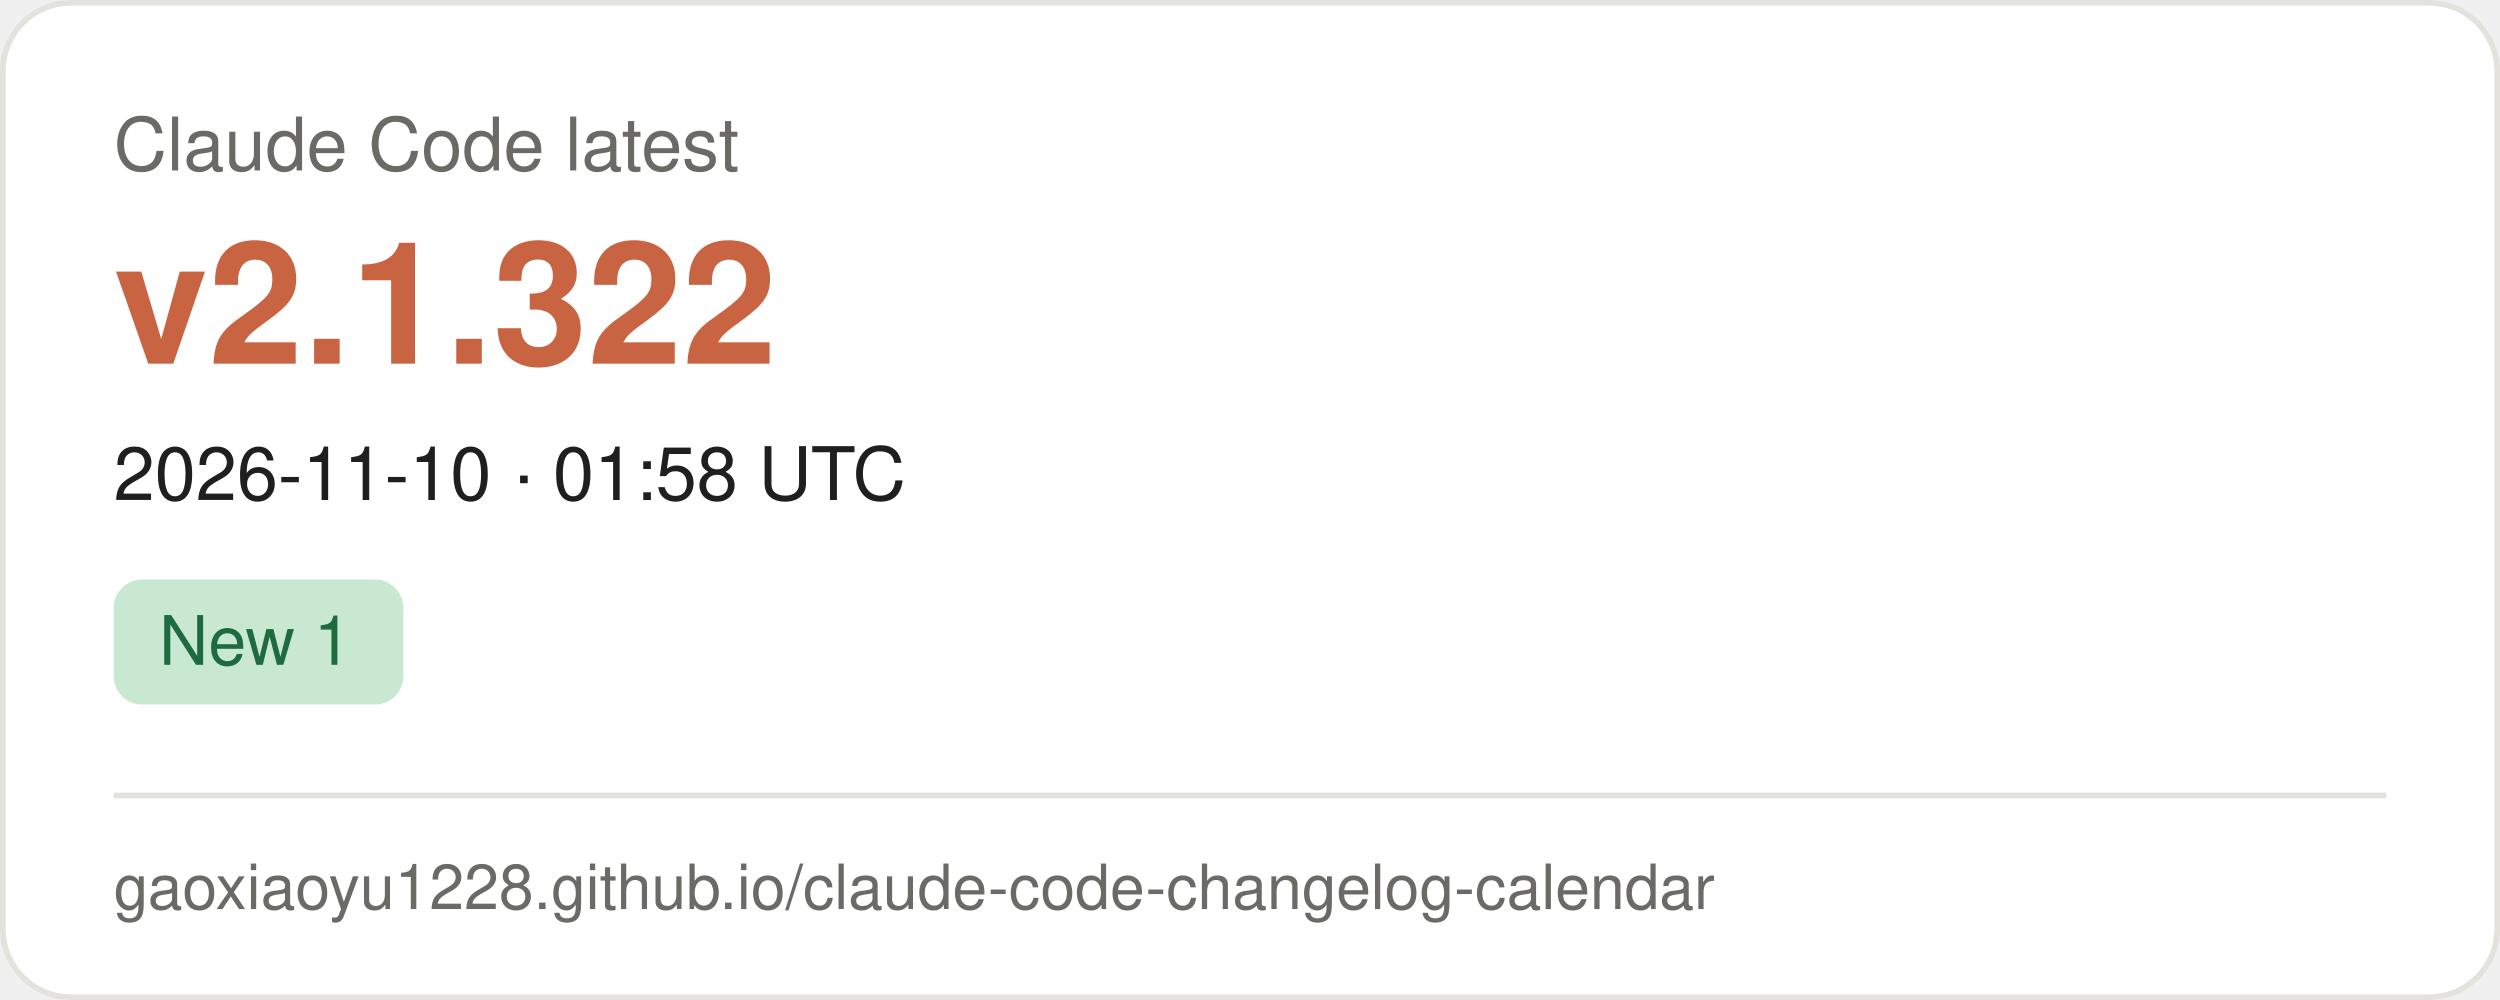
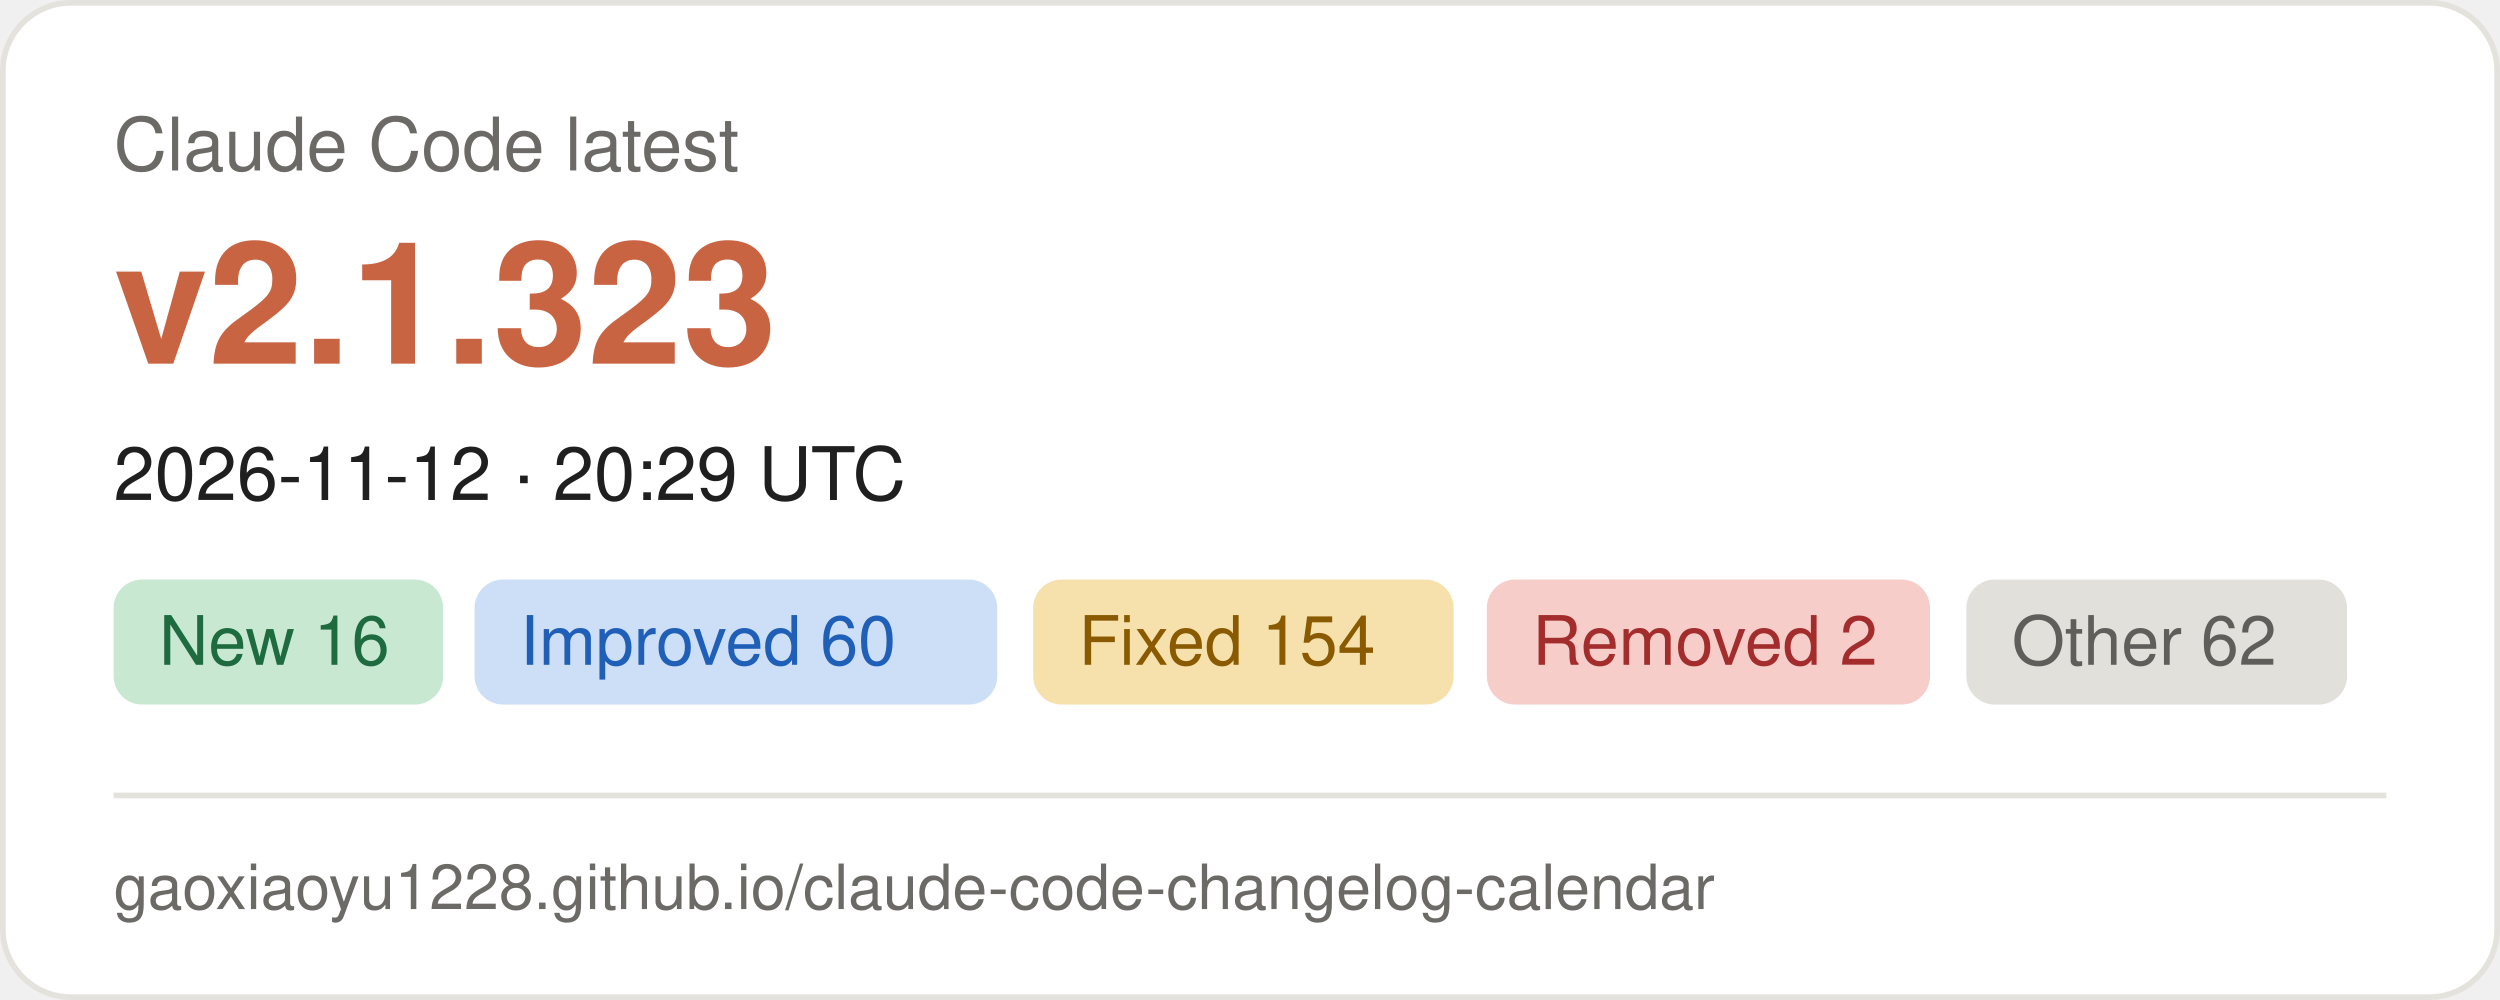
- <svg xmlns="http://www.w3.org/2000/svg" width="440" height="176" viewBox="0 0 440 176" role="img" aria-label="Claude Code v2.1.322" font-family="-apple-system,'Segoe UI','PingFang SC','Microsoft YaHei','Noto Sans SC',Helvetica,Arial,sans-serif">
+ <svg xmlns="http://www.w3.org/2000/svg" width="440" height="176" viewBox="0 0 440 176" role="img" aria-label="Claude Code v2.1.323" font-family="-apple-system,'Segoe UI','PingFang SC','Microsoft YaHei','Noto Sans SC',Helvetica,Arial,sans-serif">
  <rect x=".5" y=".5" width="439" height="175" rx="12" fill="#fff" stroke="#e4e2dc" />
  <text x="20" y="30" font-size="13" fill="#6b6a66">Claude Code latest</text>
-   <text x="20" y="64" font-size="30" font-weight="600" fill="#c96442">v2.1.322</text>
-   <text x="20" y="88" font-size="13" fill="#1f1f1f">2026-11-10 · 01:58 UTC</text>
-   <rect x="20" y="102" width="51" height="22" rx="5" fill="#c8e8d2" />
-   <text x="28" y="117" font-size="12" fill="#1d6b3f">New 1</text>
+   <text x="20" y="64" font-size="30" font-weight="600" fill="#c96442">v2.1.323</text>
+   <text x="20" y="88" font-size="13" fill="#1f1f1f">2026-11-12 · 20:29 UTC</text>
+   <rect x="20" y="102" width="58" height="22" rx="5" fill="#c8e8d2" />
+   <text x="28" y="117" font-size="12" fill="#1d6b3f">New 16</text>
+   <rect x="83.52" y="102" width="92" height="22" rx="5" fill="#cddff7" />
+   <text x="91.52" y="117" font-size="12" fill="#1f5fb8">Improved 60</text>
+   <rect x="181.84" y="102" width="74" height="22" rx="5" fill="#f6e1ad" />
+   <text x="189.84" y="117" font-size="12" fill="#8a5a00">Fixed 154</text>
+   <rect x="261.68" y="102" width="78" height="22" rx="5" fill="#f6cdc9" />
+   <text x="269.68" y="117" font-size="12" fill="#a32d2d">Removed 2</text>
+   <rect x="346.08" y="102" width="67" height="22" rx="5" fill="#e2e0da" />
+   <text x="354.08" y="117" font-size="12" fill="#5f5e5a">Other 62</text>
  <line x1="20" x2="420" y1="140" y2="140" stroke="#e4e2dc" />
  <text x="20" y="160" font-size="11" fill="#6b6a66">gaoxiaoyu1228.github.io/claude-code-changelog-calendar</text>
</svg>
